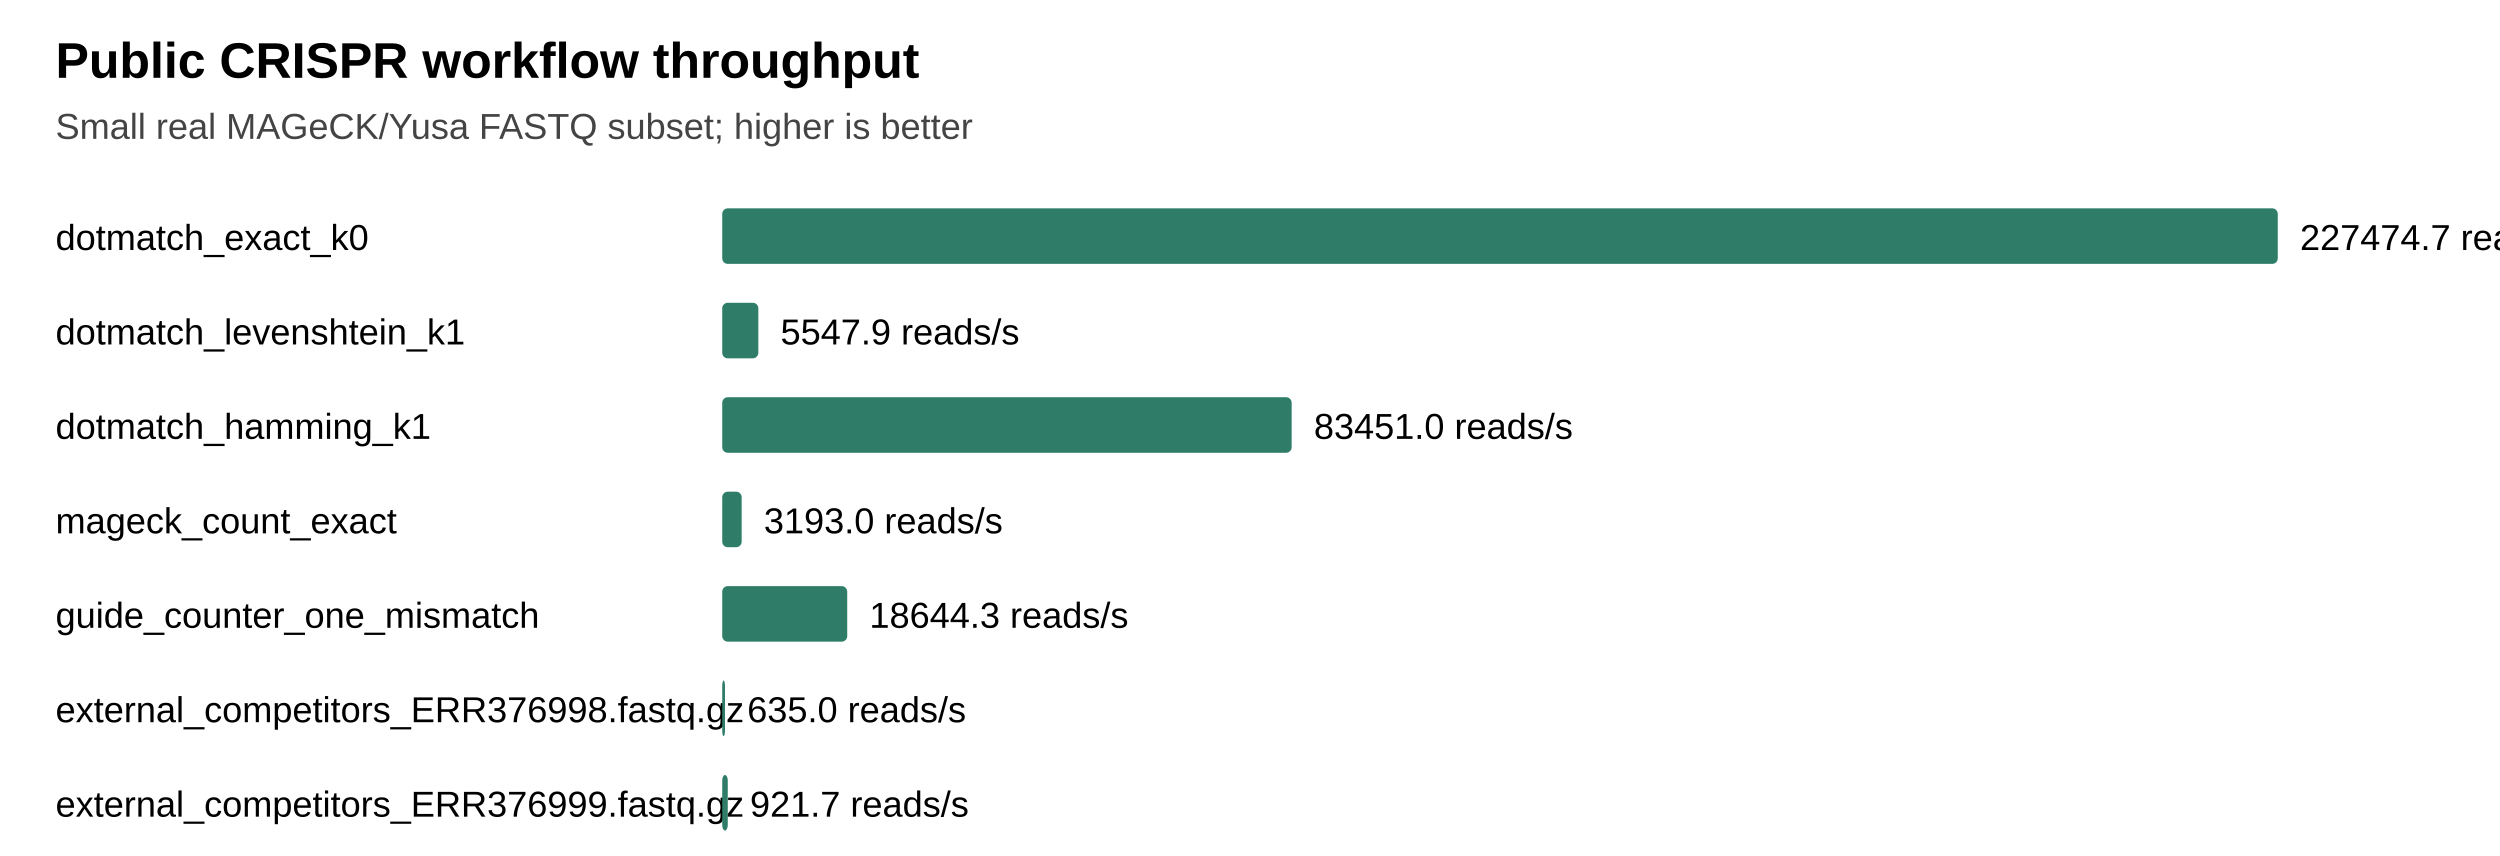
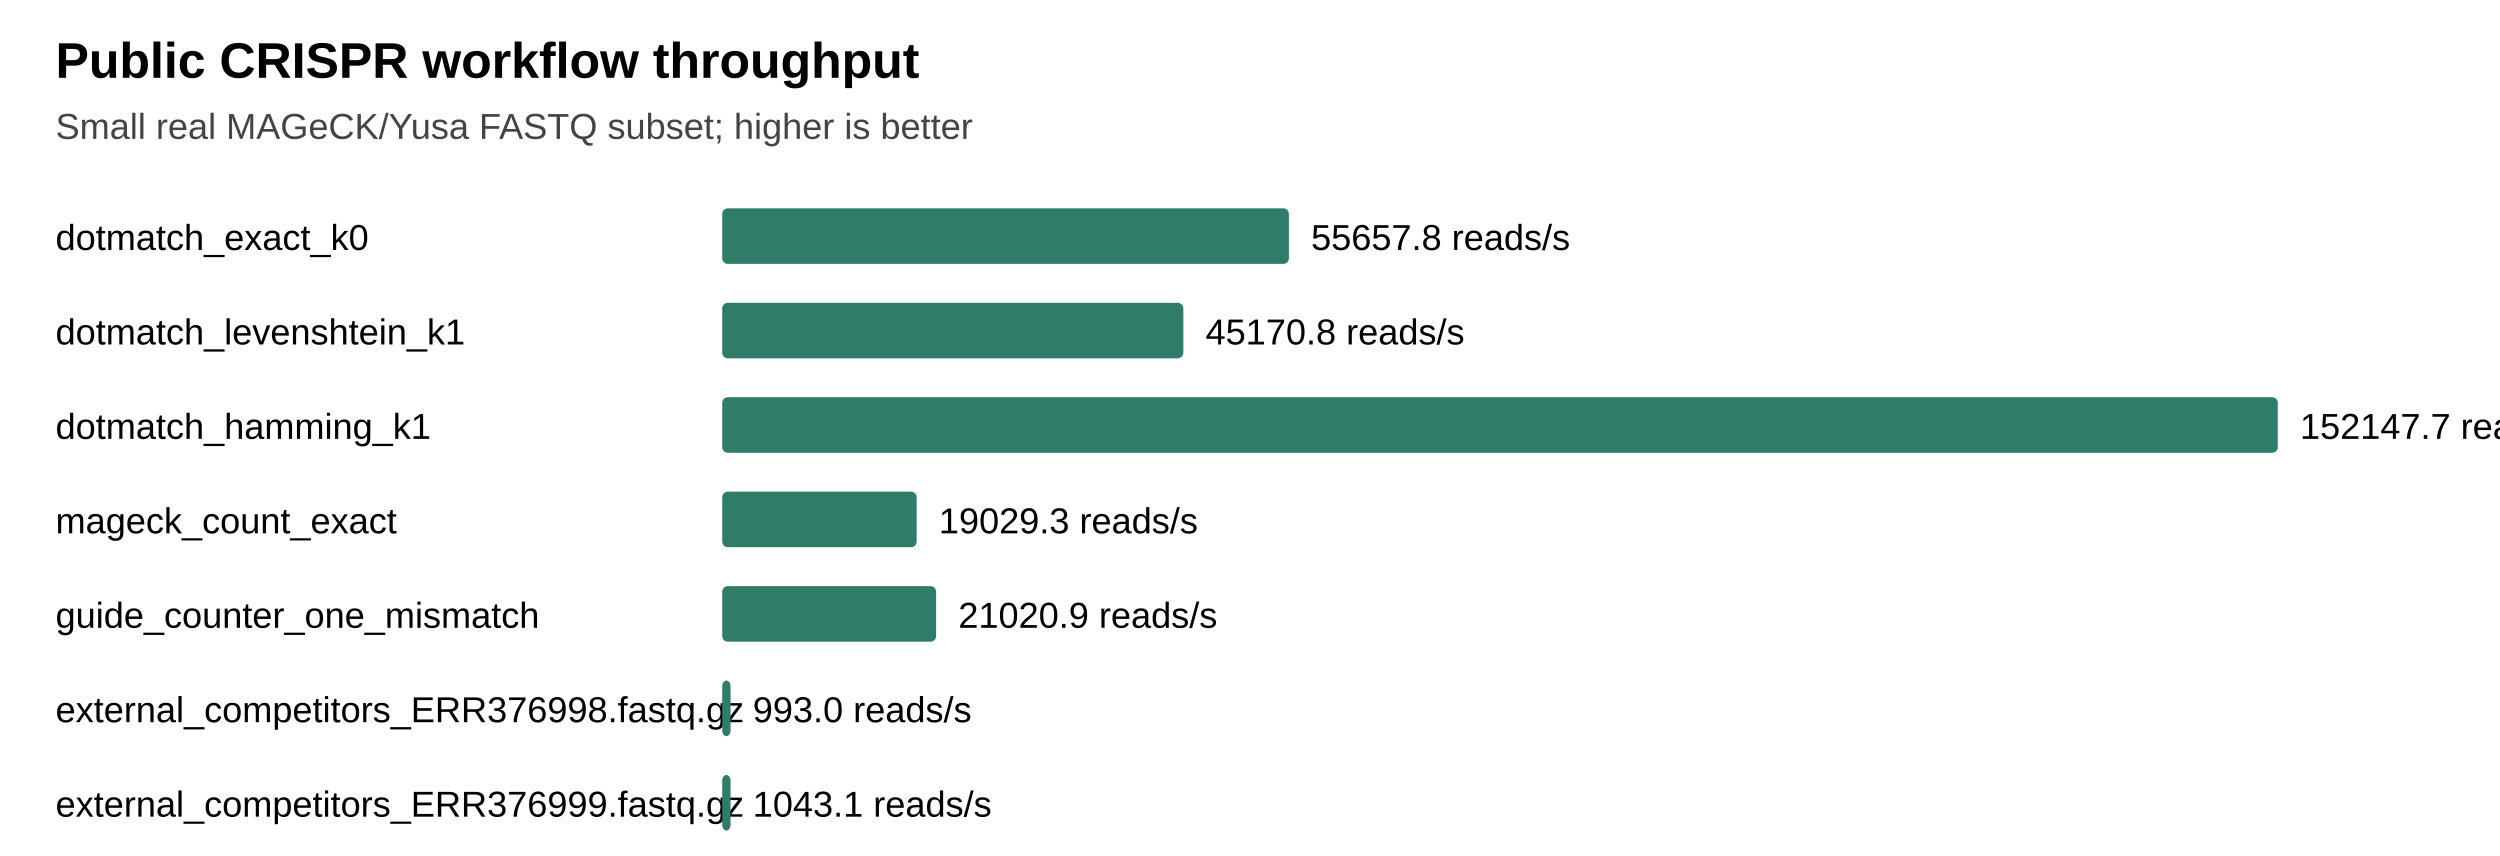
<svg xmlns="http://www.w3.org/2000/svg" width="900" height="308" viewBox="0 0 900 308">
  <style>text{font-family:Arial,sans-serif;font-size:13px}.title{font-size:18px;font-weight:700}.axis{fill:#444}.bar{fill:#2f7d68}</style>
  <text class="title" x="20" y="28">Public CRISPR workflow throughput</text>
  <text class="axis" x="20" y="50">Small real MAGeCK/Yusa FASTQ subset; higher is better</text>
  <text x="20" y="90">dotmatch_exact_k0</text>
-   <rect class="bar" x="260" y="75" width="560" height="20" rx="2" />
-   <text x="828" y="90">227474.7 reads/s</text>
+   <rect class="bar" x="260" y="75" width="204" height="20" rx="2" />
+   <text x="472" y="90">55657.8 reads/s</text>
  <text x="20" y="124">dotmatch_levenshtein_k1</text>
-   <rect class="bar" x="260" y="109" width="13" height="20" rx="2" />
-   <text x="281" y="124">5547.9 reads/s</text>
+   <rect class="bar" x="260" y="109" width="166" height="20" rx="2" />
+   <text x="434" y="124">45170.8 reads/s</text>
  <text x="20" y="158">dotmatch_hamming_k1</text>
-   <rect class="bar" x="260" y="143" width="205" height="20" rx="2" />
-   <text x="473" y="158">83451.0 reads/s</text>
+   <rect class="bar" x="260" y="143" width="560" height="20" rx="2" />
+   <text x="828" y="158">152147.7 reads/s</text>
  <text x="20" y="192">mageck_count_exact</text>
-   <rect class="bar" x="260" y="177" width="7" height="20" rx="2" />
-   <text x="275" y="192">3193.0 reads/s</text>
+   <rect class="bar" x="260" y="177" width="70" height="20" rx="2" />
+   <text x="338" y="192">19029.3 reads/s</text>
  <text x="20" y="226">guide_counter_one_mismatch</text>
-   <rect class="bar" x="260" y="211" width="45" height="20" rx="2" />
-   <text x="313" y="226">18644.3 reads/s</text>
+   <rect class="bar" x="260" y="211" width="77" height="20" rx="2" />
+   <text x="345" y="226">21020.9 reads/s</text>
  <text x="20" y="260">external_competitors_ERR376998.fastq.gz</text>
-   <rect class="bar" x="260" y="245" width="1" height="20" rx="2" />
-   <text x="269" y="260">635.0 reads/s</text>
+   <rect class="bar" x="260" y="245" width="3" height="20" rx="2" />
+   <text x="271" y="260">993.0 reads/s</text>
  <text x="20" y="294">external_competitors_ERR376999.fastq.gz</text>
-   <rect class="bar" x="260" y="279" width="2" height="20" rx="2" />
-   <text x="270" y="294">921.7 reads/s</text>
+   <rect class="bar" x="260" y="279" width="3" height="20" rx="2" />
+   <text x="271" y="294">1043.1 reads/s</text>
</svg>
